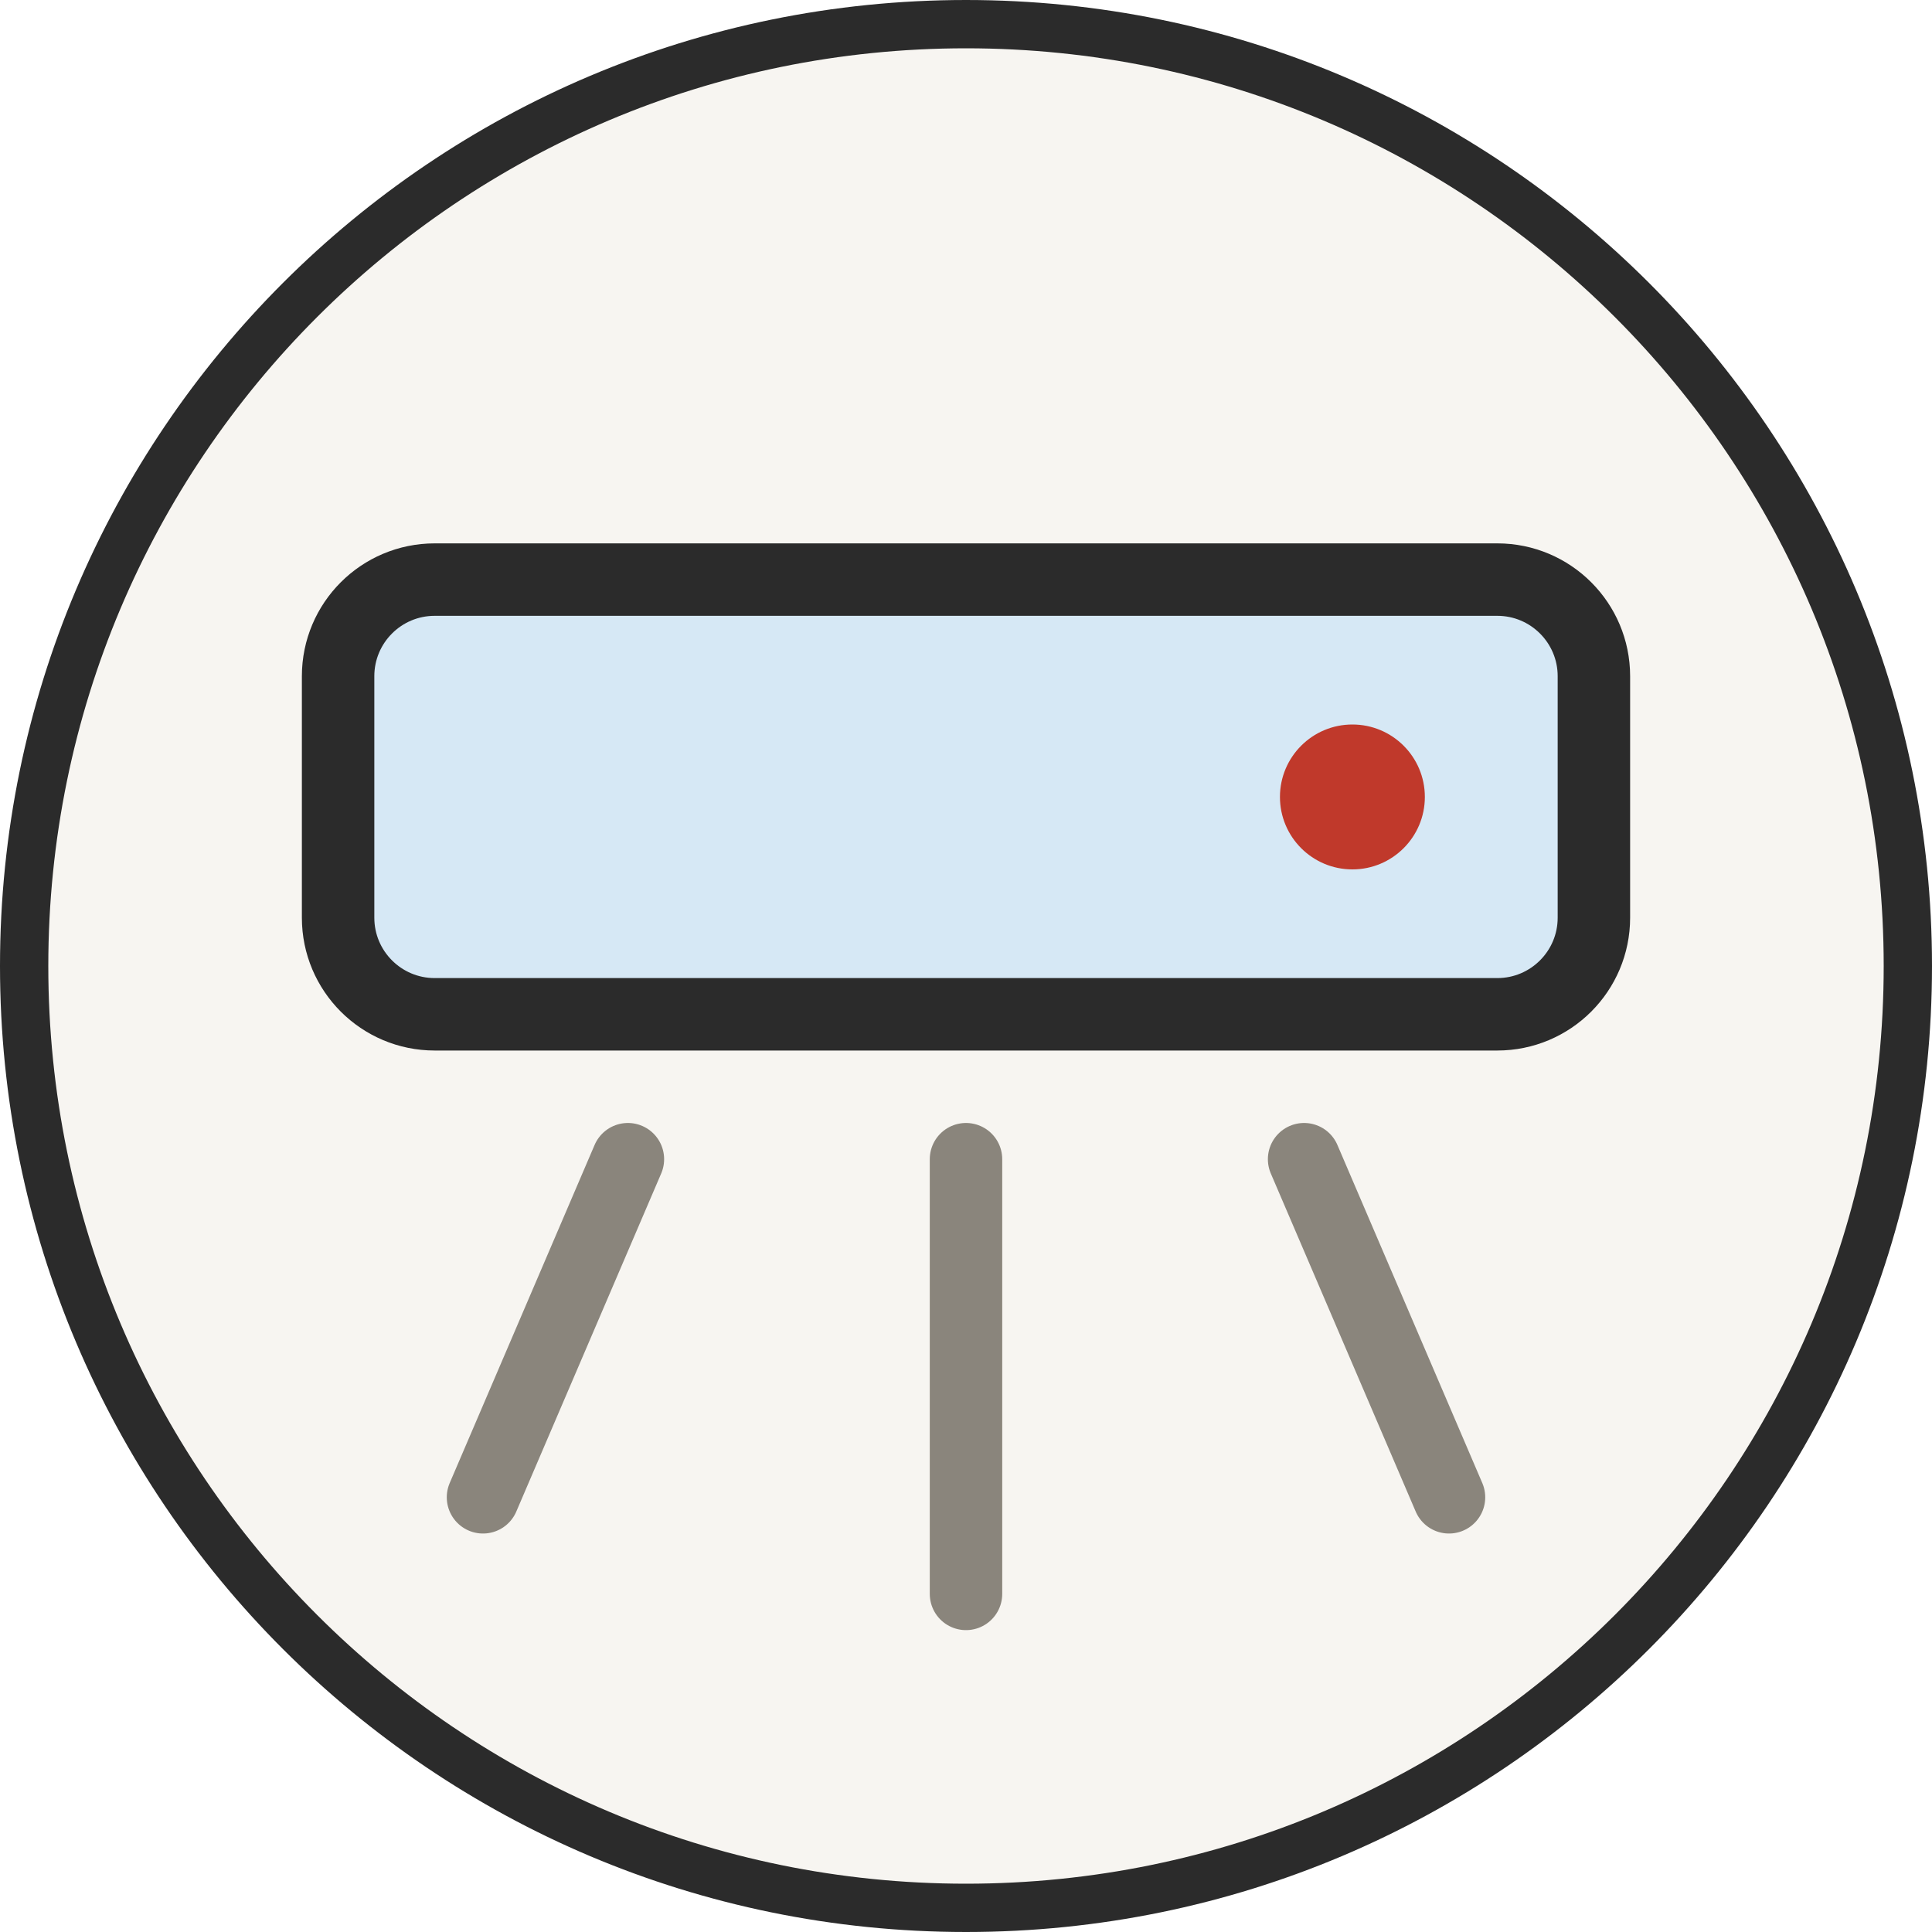
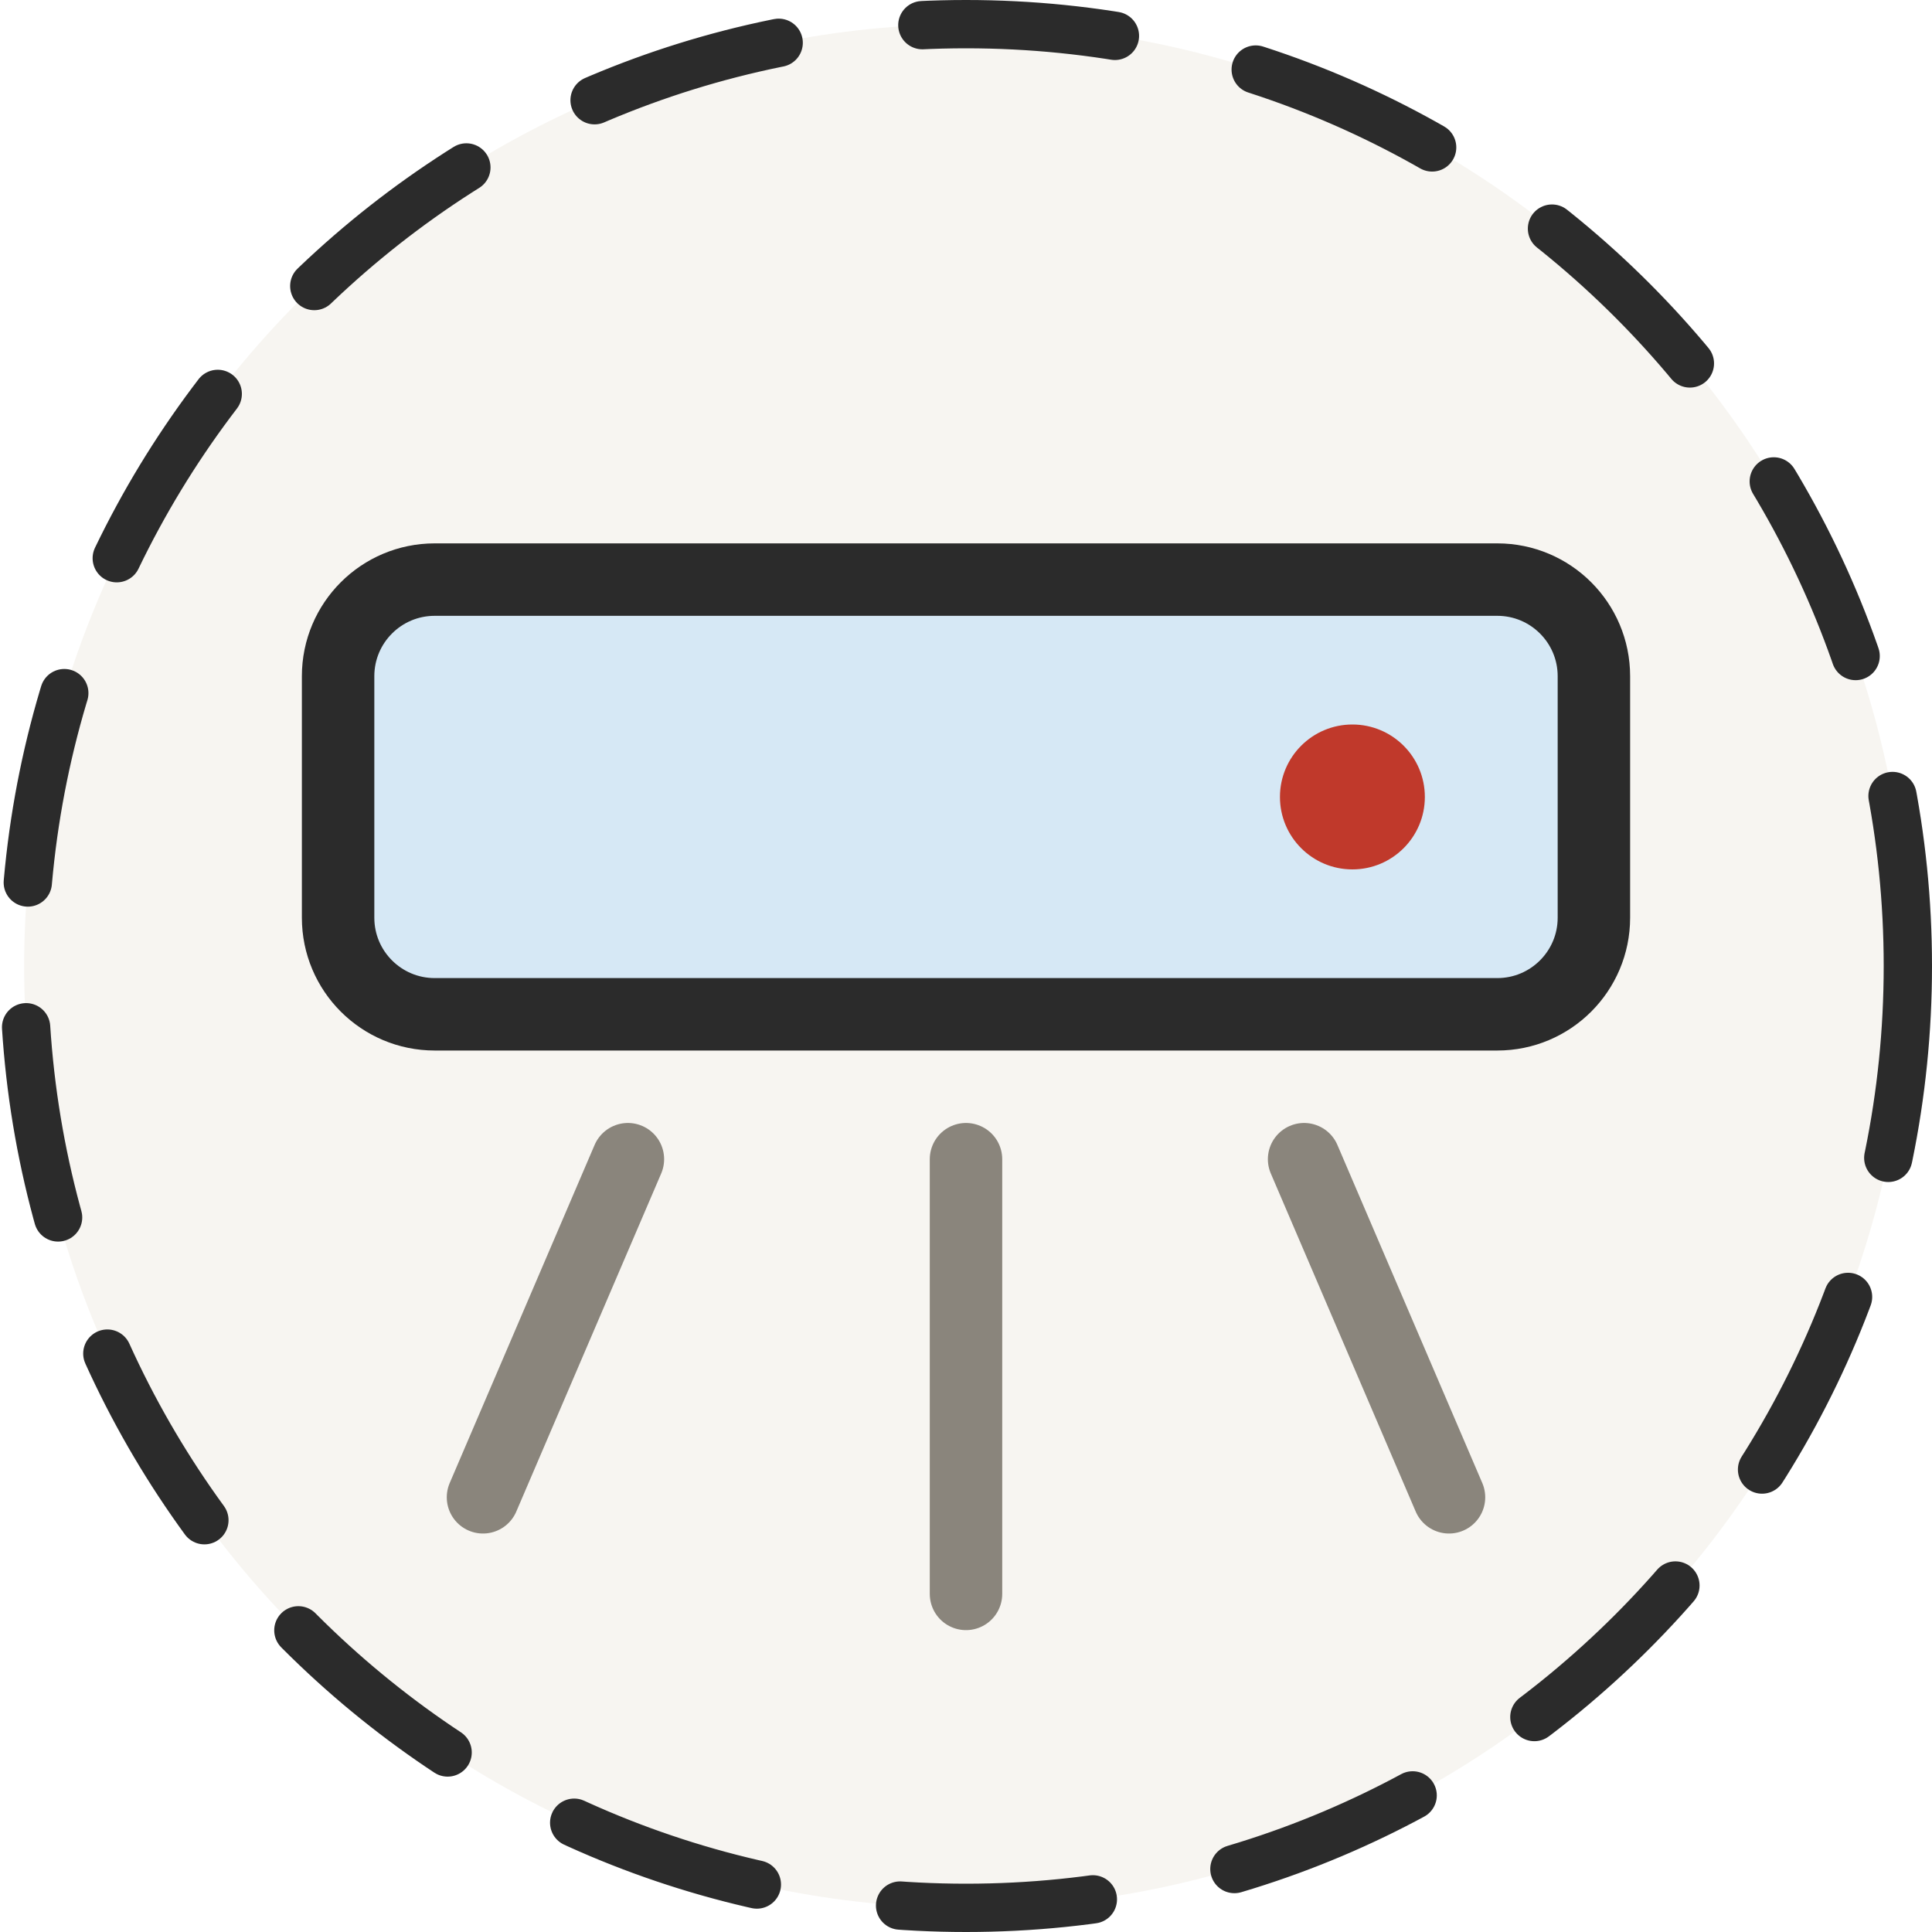
<svg xmlns="http://www.w3.org/2000/svg" viewBox="0 0 40 40" width="80" height="80" preserveAspectRatio="none" stroke-linejoin="round" stroke-linecap="round">
-   <circle cx="20" cy="20" r="19.5" fill="#f7f5f1" stroke="#2b2b2b" stroke-width="1" />
+   <circle cx="20" cy="20" r="19.5" fill="#f7f5f1" stroke="#2b2b2b" stroke-width="1" stroke-dasharray="4 3" />
  <rect x="7" y="12" width="26" height="9" rx="2" fill="#d6e8f5" stroke="#2b2b2b" stroke-width="1.5" />
  <circle cx="28" cy="16.5" r="1.5" fill="#c0392b" stroke="none" stroke-width="1.5" />
  <polyline points="13,24 10,31" fill="none" stroke="#8a857c" stroke-width="1.5" />
  <polyline points="20,24 20,33" fill="none" stroke="#8a857c" stroke-width="1.5" />
  <polyline points="27,24 30,31" fill="none" stroke="#8a857c" stroke-width="1.5" />
</svg>
